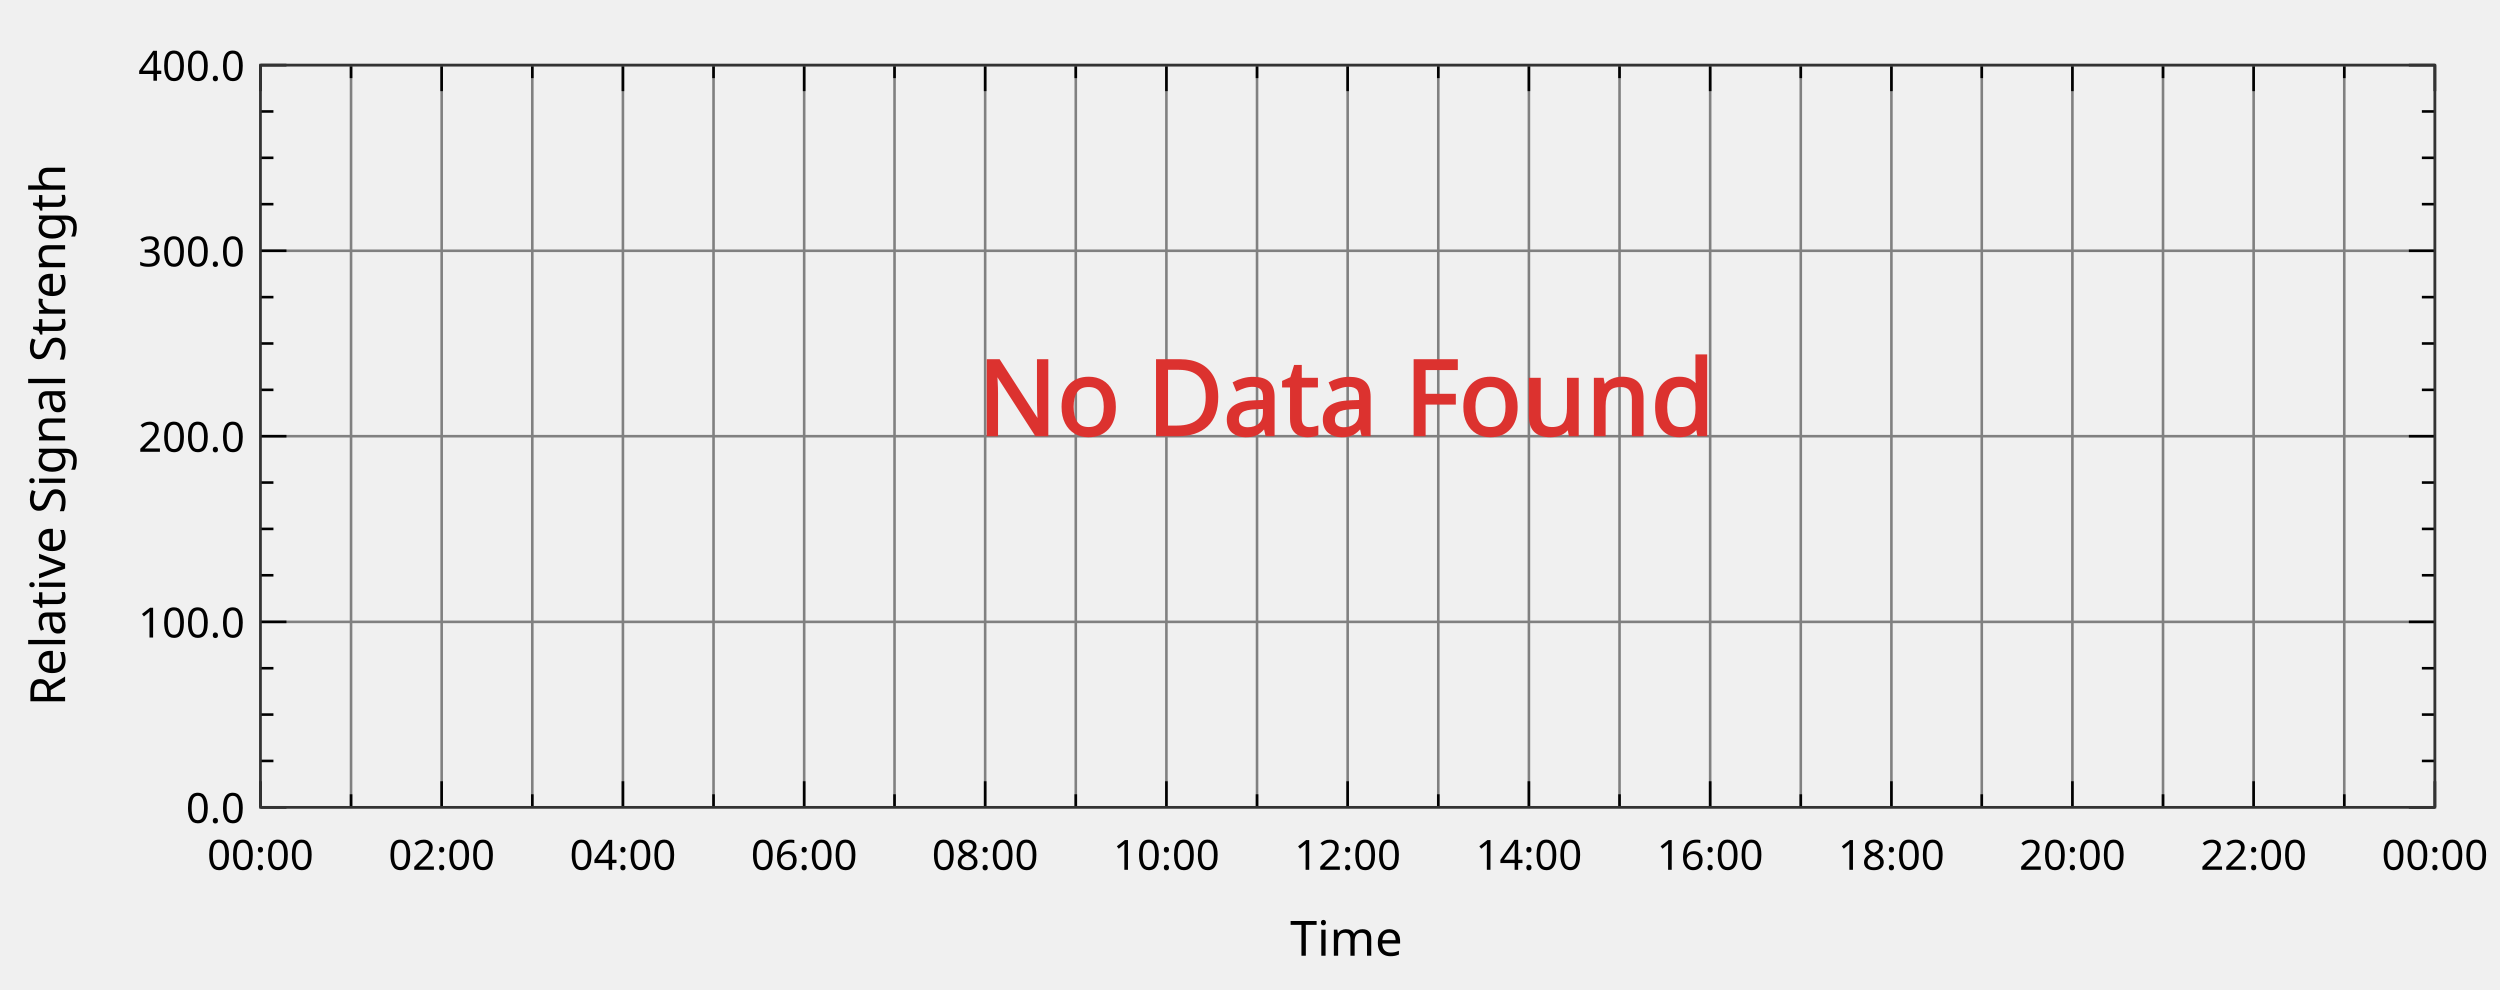
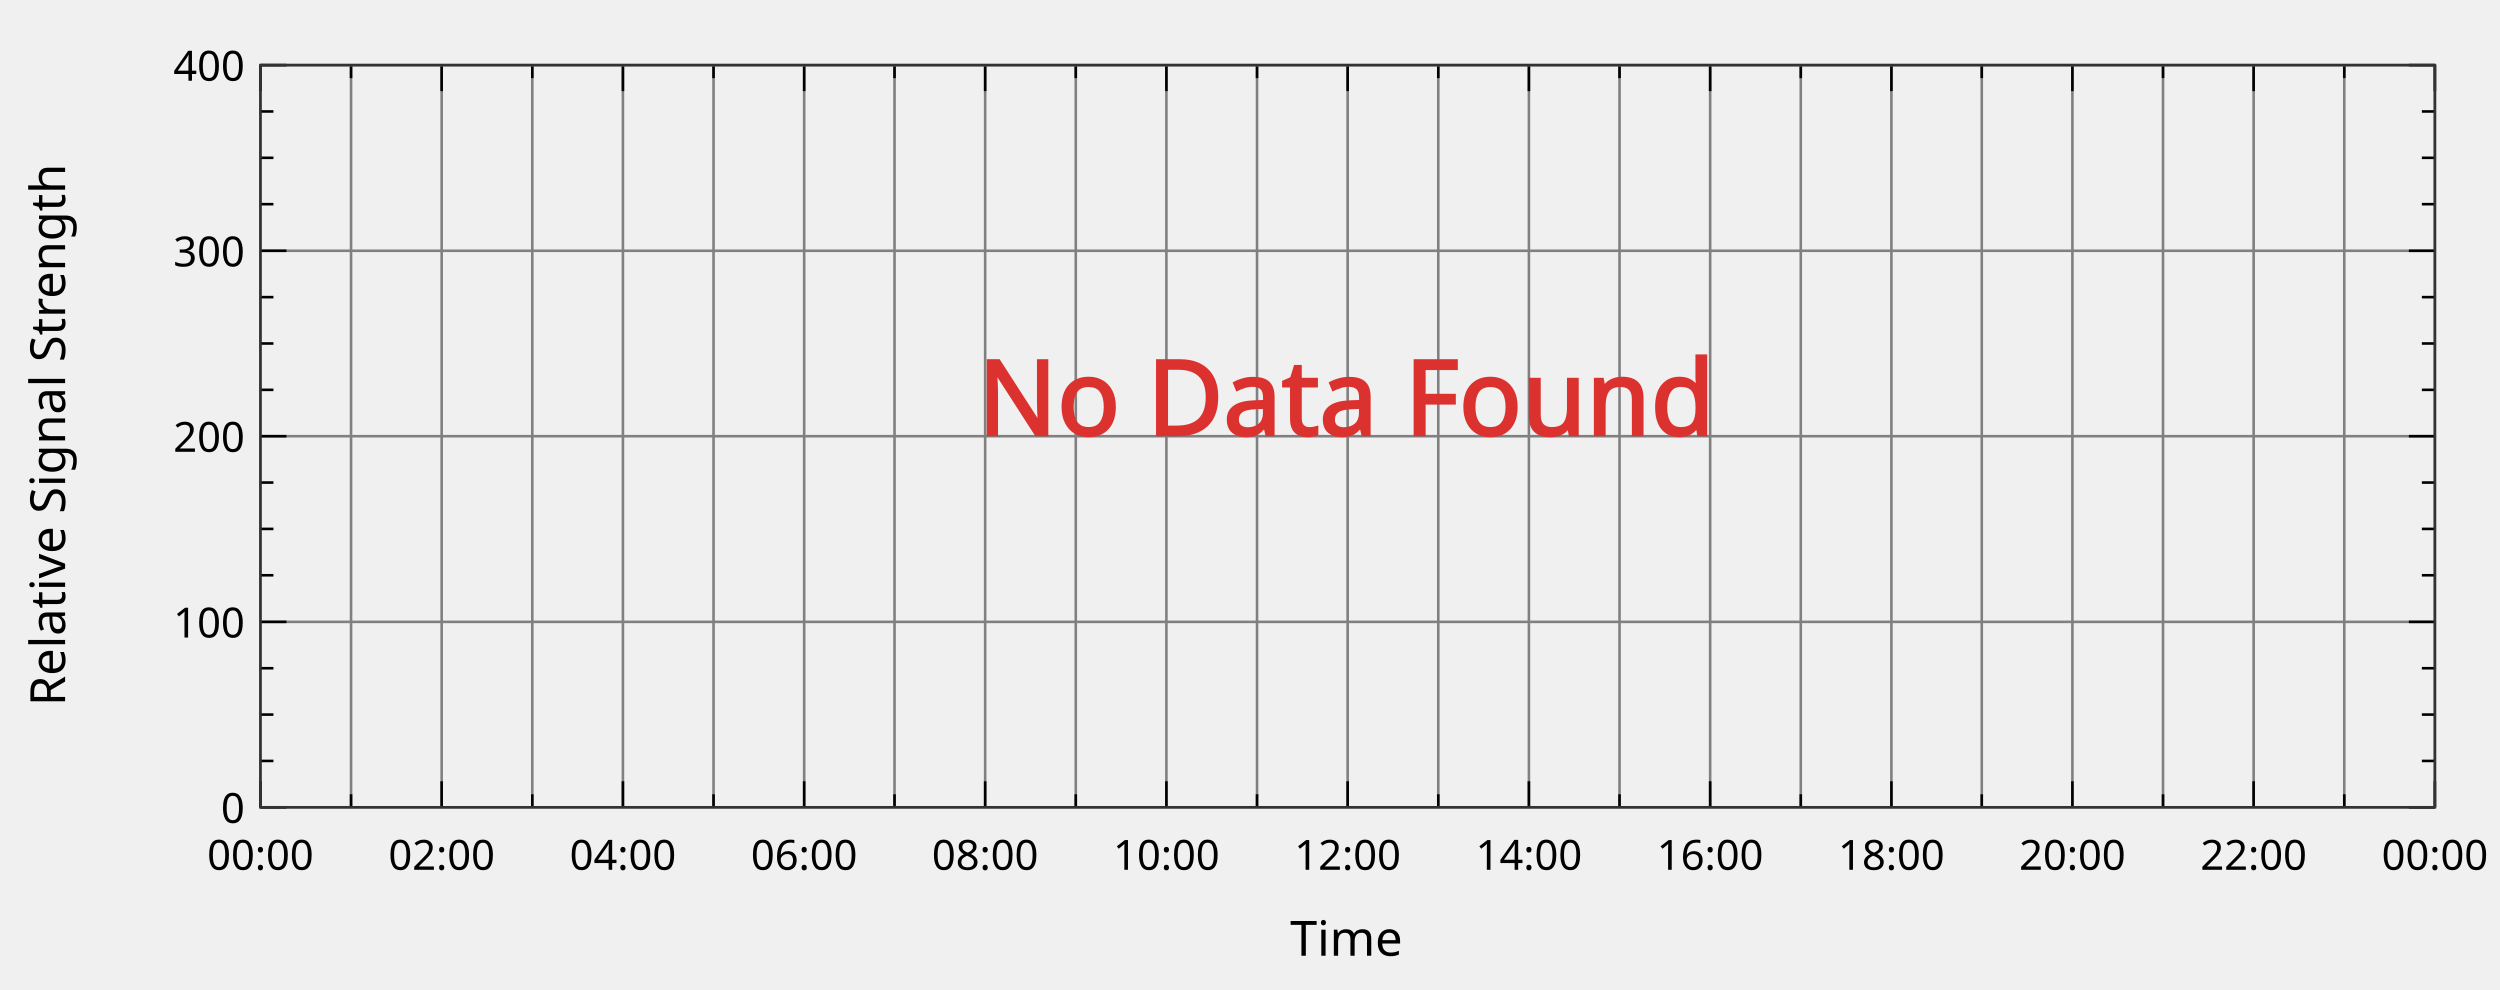
<svg xmlns="http://www.w3.org/2000/svg" xmlns:xlink="http://www.w3.org/1999/xlink" viewbox="0 0 960 380" width="960" height="380" style="font-family: 'Exo'">
  <defs>
    <style type="text/css">@font-face {
	font-family: 'Exo';
	font-style: normal;
	font-weight: 400;
	src: local('Exo Regular'), local('Exo-Regular'), url(http://themes.googleusercontent.com/static/fonts/exo/v1/wocyXRLWPo2Av-yUTmmbTA.woff) format('woff');
}
</style>
  </defs>
  <path id="cursor_line" d="M0,25l0,285" stroke="#cb4b16" stroke-width="1.5" display="none" />
  <g style="color:grey" stroke="currentColor" transform="translate(0,25)">
    <path d="m100.0 0v285" />
    <path d="m134.8 0v285" />
    <path d="m169.6 0v285" />
    <path d="m204.4 0v285" />
    <path d="m239.2 0v285" />
    <path d="m274.0 0v285" />
    <path d="m308.8 0v285" />
    <path d="m343.5 0v285" />
    <path d="m378.3 0v285" />
    <path d="m413.1 0v285" />
    <path d="m447.9 0v285" />
    <path d="m482.7 0v285" />
    <path d="m517.5 0v285" />
    <path d="m552.3 0v285" />
    <path d="m587.1 0v285" />
    <path d="m621.9 0v285" />
    <path d="m656.7 0v285" />
    <path d="m691.5 0v285" />
    <path d="m726.3 0v285" />
    <path d="m761.0 0v285" />
    <path d="m795.8 0v285" />
    <path d="m830.6 0v285" />
    <path d="m865.4 0v285" />
    <path d="m900.2 0v285" />
    <path d="m935.0 0v285" />
  </g>
  <g style="color:black" stroke="currentColor" transform="translate(0,25)">
    <path d="m100.0 0v10m0 265v10" />
    <path d="m134.8 0v5m0 275v5" />
    <path d="m169.6 0v10m0 265v10" />
    <path d="m204.4 0v5m0 275v5" />
    <path d="m239.2 0v10m0 265v10" />
    <path d="m274.0 0v5m0 275v5" />
    <path d="m308.8 0v10m0 265v10" />
    <path d="m343.5 0v5m0 275v5" />
    <path d="m378.3 0v10m0 265v10" />
    <path d="m413.1 0v5m0 275v5" />
    <path d="m447.9 0v10m0 265v10" />
    <path d="m482.7 0v5m0 275v5" />
    <path d="m517.5 0v10m0 265v10" />
    <path d="m552.3 0v5m0 275v5" />
    <path d="m587.1 0v10m0 265v10" />
    <path d="m621.9 0v5m0 275v5" />
    <path d="m656.7 0v10m0 265v10" />
    <path d="m691.5 0v5m0 275v5" />
    <path d="m726.3 0v10m0 265v10" />
    <path d="m761.0 0v5m0 275v5" />
    <path d="m795.8 0v10m0 265v10" />
    <path d="m830.6 0v5m0 275v5" />
    <path d="m865.4 0v10m0 265v10" />
    <path d="m900.2 0v5m0 275v5" />
    <path d="m935.0 0v10m0 265v10" />
  </g>
  <g style="text-anchor:middle" stroke="none" transform="translate(0,334)" font-size="12pt" fill="#000">
    <g transform="translate(100.0)">
      <text>00:00</text>
    </g>
    <g transform="translate(169.6)">
      <text>02:00</text>
    </g>
    <g transform="translate(239.2)">
      <text>04:00</text>
    </g>
    <g transform="translate(308.8)">
      <text>06:00</text>
    </g>
    <g transform="translate(378.3)">
      <text>08:00</text>
    </g>
    <g transform="translate(447.9)">
      <text>10:00</text>
    </g>
    <g transform="translate(517.5)">
      <text>12:00</text>
    </g>
    <g transform="translate(587.1)">
      <text>14:00</text>
    </g>
    <g transform="translate(656.7)">
      <text>16:00</text>
    </g>
    <g transform="translate(726.3)">
      <text>18:00</text>
    </g>
    <g transform="translate(795.8)">
      <text>20:00</text>
    </g>
    <g transform="translate(865.4)">
      <text>22:00</text>
    </g>
    <g transform="translate(935.0)">
      <text>00:00</text>
    </g>
  </g>
  <g style="text-anchor: middle" transform="translate(517 367)" font-size="14pt" fill="#000">
    <text>Time</text>
  </g>
  <g style="color:grey" stroke="currentColor" transform="translate(100,0)">
    <path d="m0 310.0h835" />
    <path d="m0 238.8h835" />
    <path d="m0 167.5h835" />
    <path d="m0 96.3h835" />
    <path d="m0 25.0h835" />
  </g>
  <g style="color:black" stroke="currentColor" transform="translate(100,0)">
    <path d="m0 310.0h10m815 0h10" />
    <path d="m0 292.2h5m825 0h5" />
    <path d="m0 274.4h5m825 0h5" />
    <path d="m0 256.6h5m825 0h5" />
    <path d="m0 238.8h10m815 0h10" />
    <path d="m0 220.9h5m825 0h5" />
    <path d="m0 203.1h5m825 0h5" />
    <path d="m0 185.3h5m825 0h5" />
    <path d="m0 167.5h10m815 0h10" />
    <path d="m0 149.7h5m825 0h5" />
    <path d="m0 131.9h5m825 0h5" />
    <path d="m0 114.1h5m825 0h5" />
    <path d="m0 96.3h10m815 0h10" />
    <path d="m0 78.4h5m825 0h5" />
    <path d="m0 60.6h5m825 0h5" />
    <path d="m0 42.8h5m825 0h5" />
    <path d="m0 25.0h10m815 0h10" />
  </g>
  <g style="text-anchor:end" stroke="none" transform="translate(94,0)" font-size="12pt" fill="#000">
    <g transform="translate(0,316.0)">
-       <text>0.0</text>
+       <text>0</text>
    </g>
    <g transform="translate(0,244.8)">
-       <text>100.0</text>
+       <text>100</text>
    </g>
    <g transform="translate(0,173.5)">
-       <text>200.0</text>
+       <text>200</text>
    </g>
    <g transform="translate(0,102.3)">
-       <text>300.0</text>
+       <text>300</text>
    </g>
    <g transform="translate(0,31.0)">
-       <text>400.0</text>
+       <text>400</text>
    </g>
  </g>
  <g style="text-anchor:middle" transform="translate(25 167) rotate(-90)" font-size="14pt" fill="#000">
    <text>Relative Signal Strength</text>
  </g>
  <g stroke="#333" fill="none">
    <path d="m100 25v285h835v-285h-835z" />
  </g>
  <g transform="translate(100,310) scale(1, -1)">
    <a xlink:title="Plot #1">
      <g stroke-width="1.4" stroke-linejoin="bevel" fill="none">
        <path stroke="#dc322f" d="[SPLIT]" />
      </g>
    </a>
  </g>
  <g style="text-anchor:middle" stroke="#dc322f" transform="translate(517,167)" font-size="30pt" display="[SPLIT]" fill="#dc322f">
    <text>No Data Found</text>
  </g>
  <rect x="0" y="0" width="960" height="380" fill="white" fill-opacity="0" stroke="none" stroke-width="0" />
</svg>
